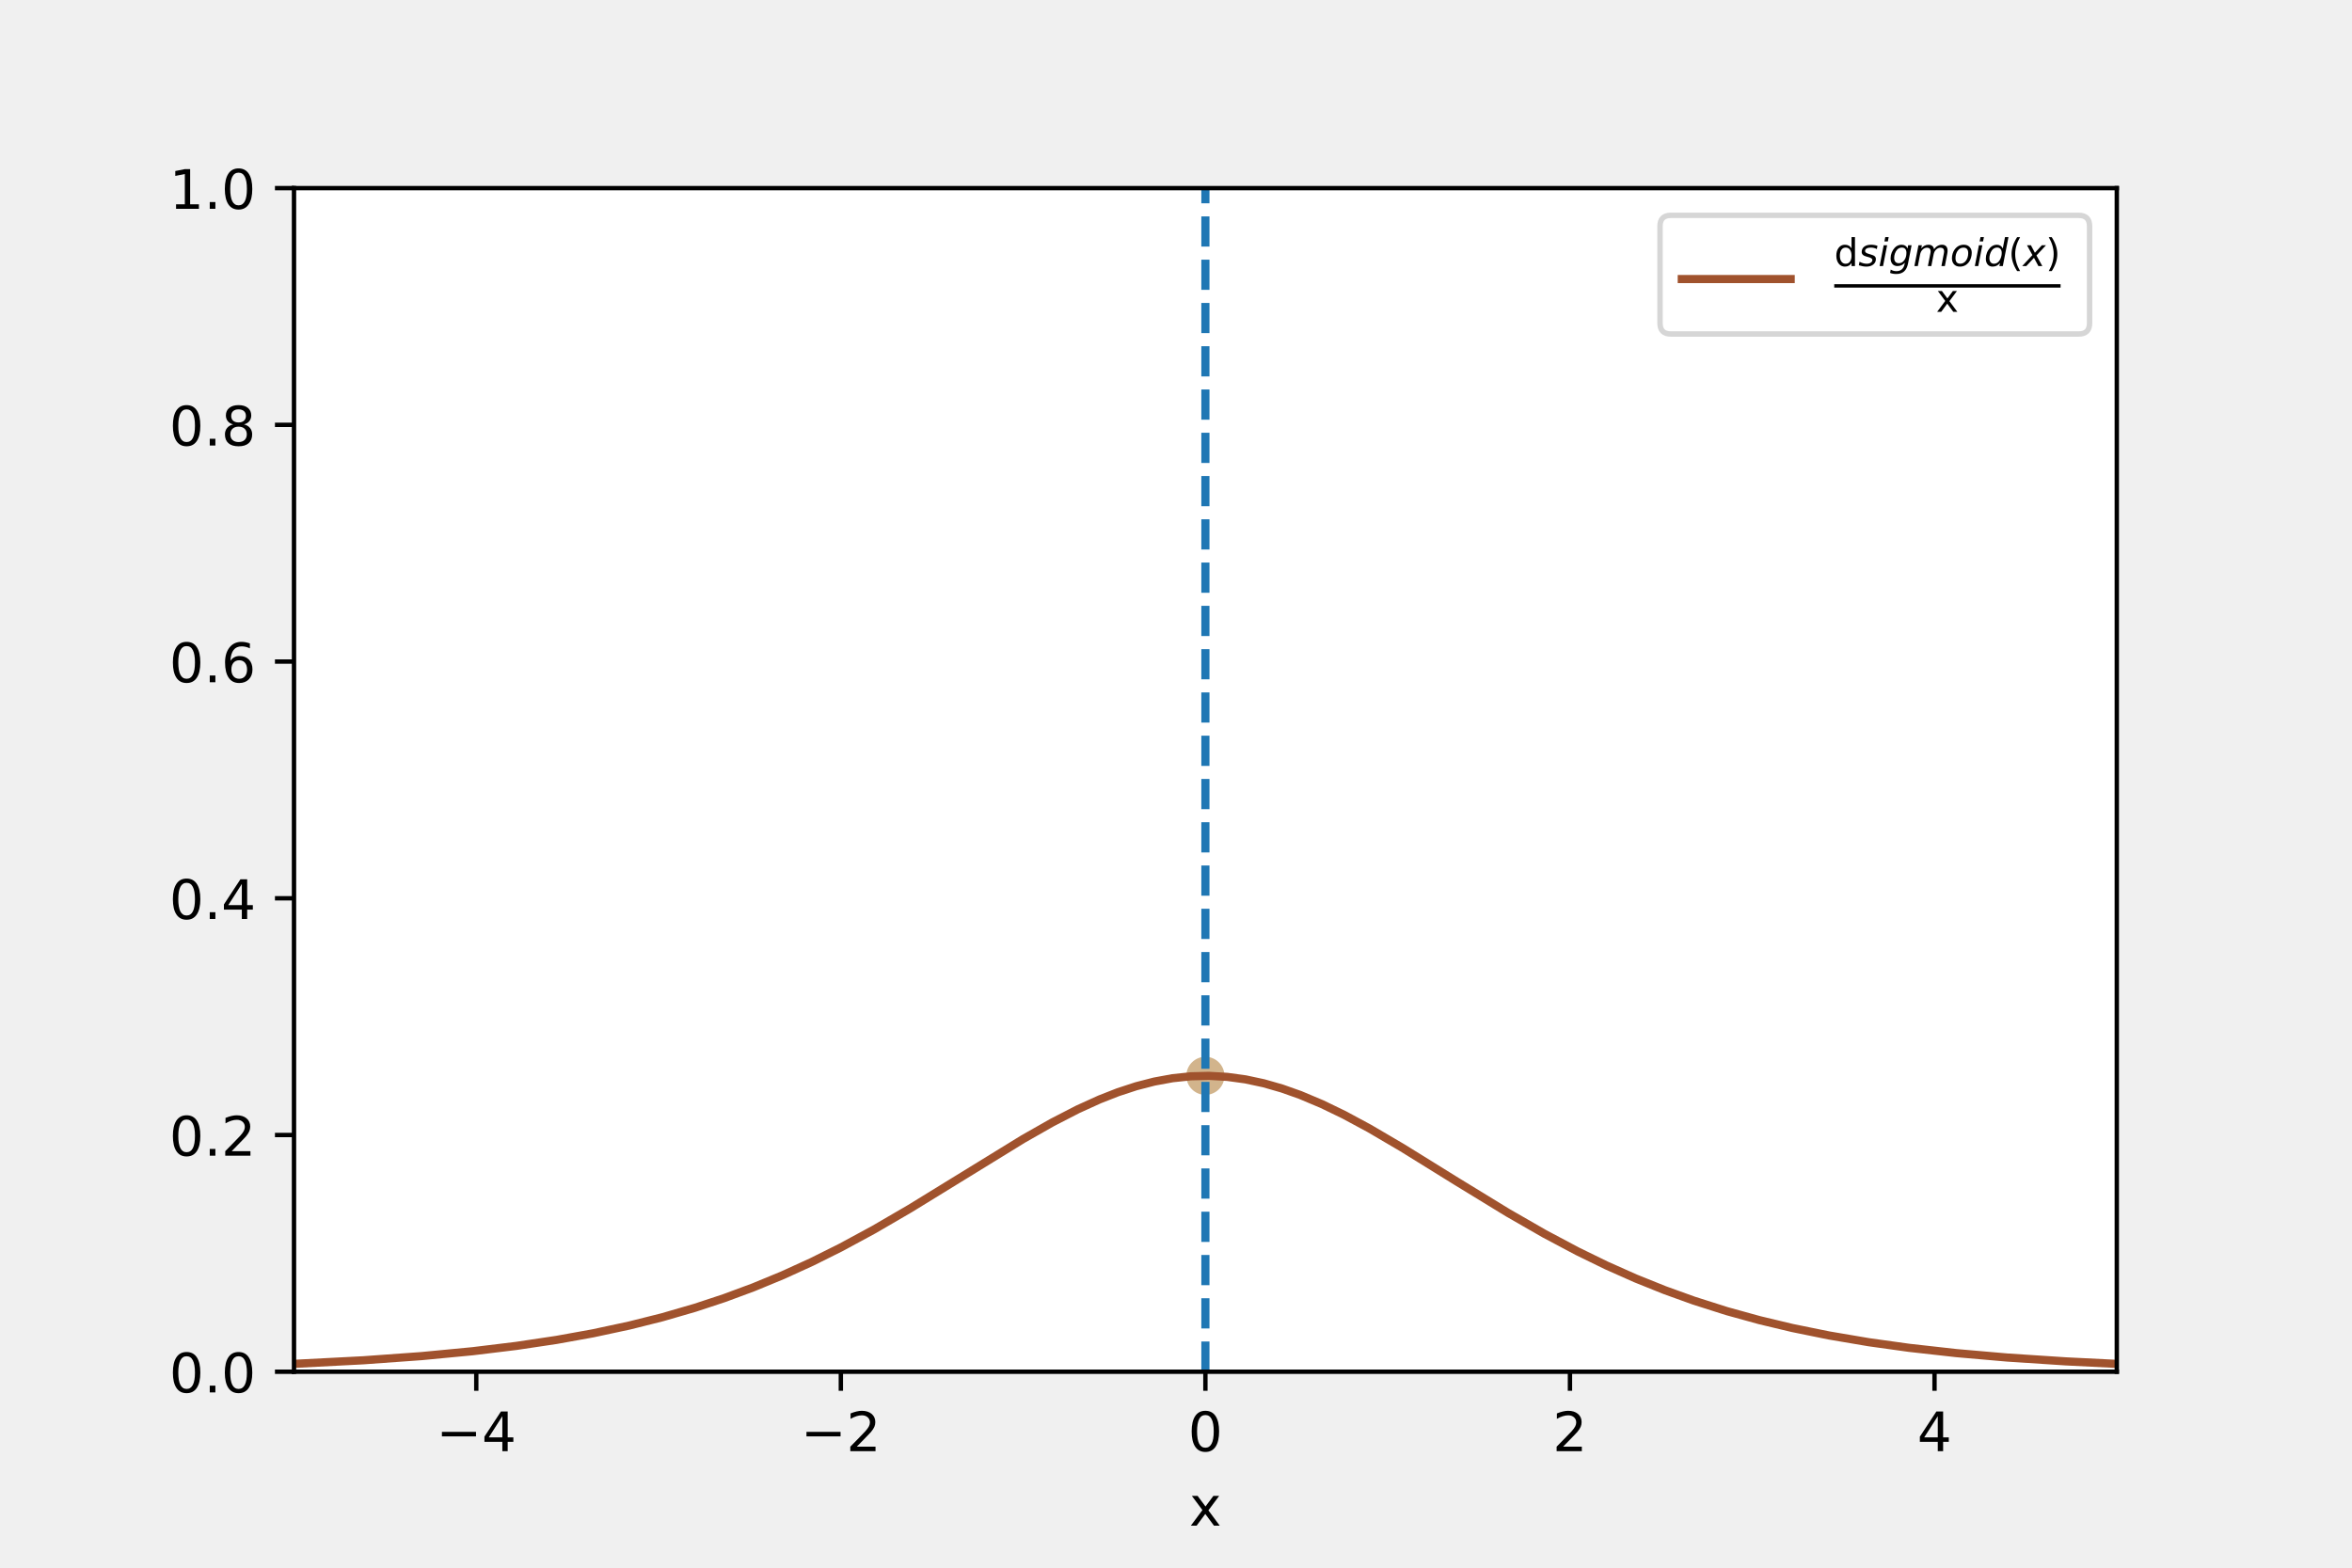
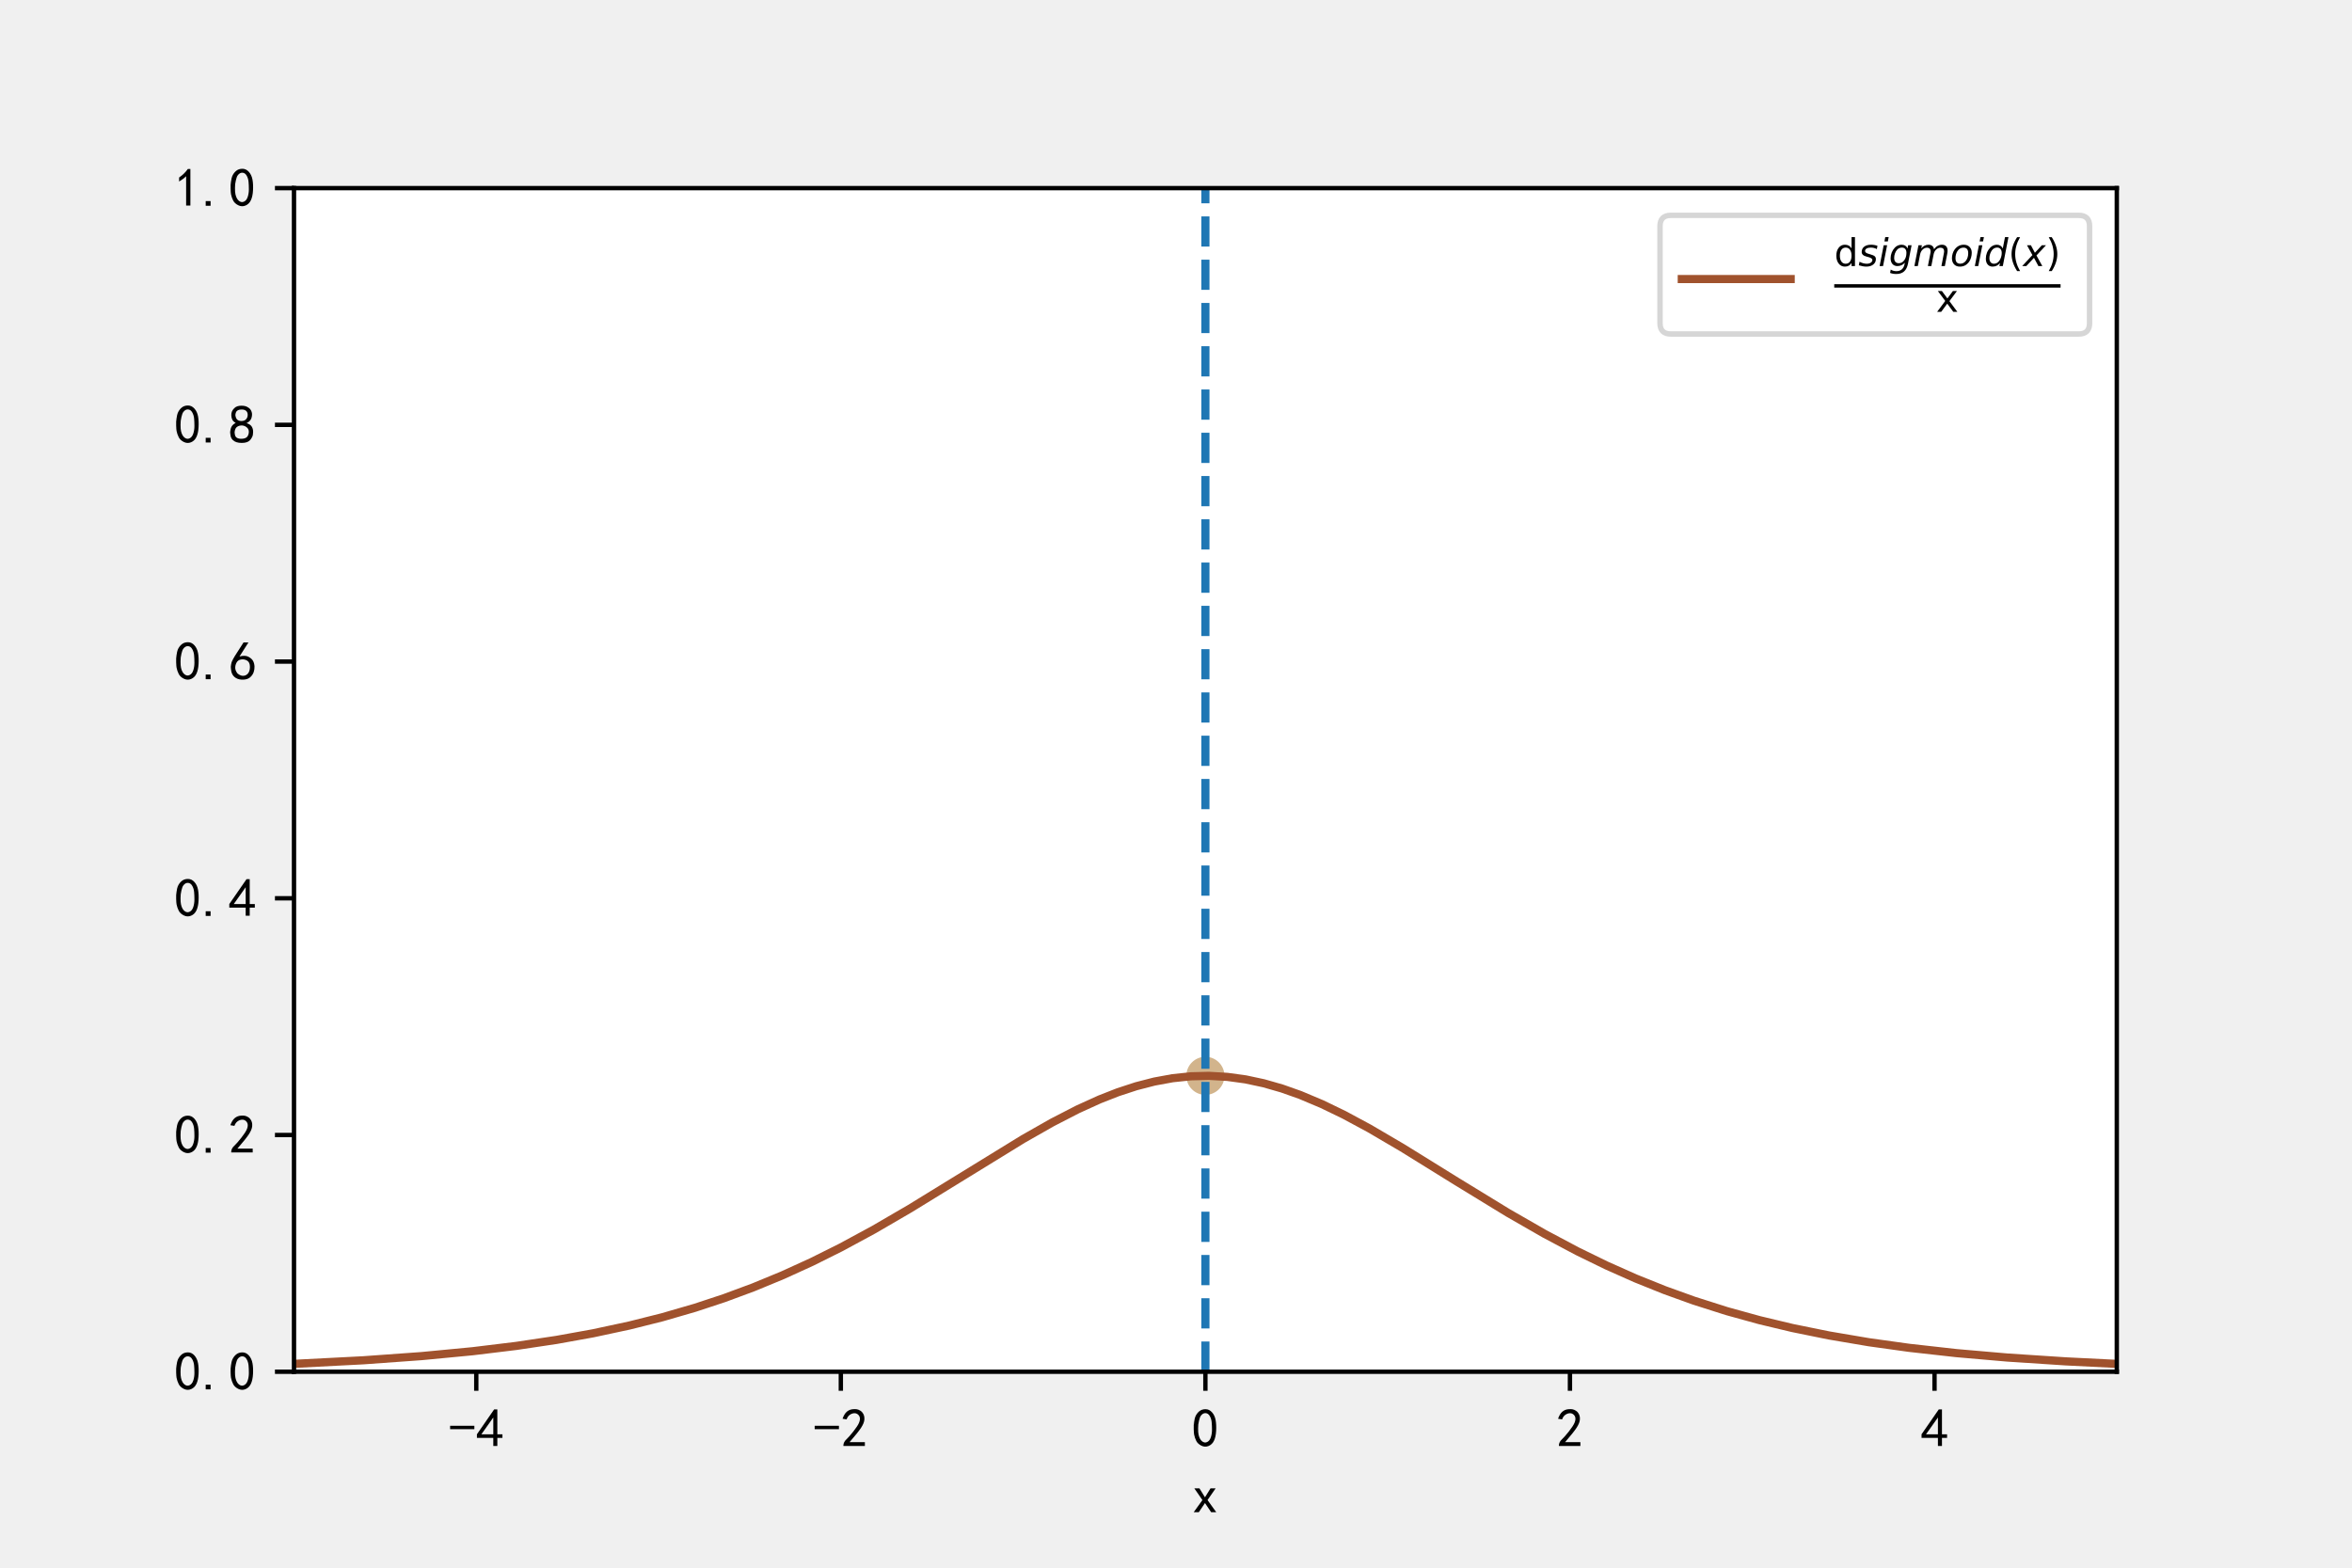
<svg xmlns="http://www.w3.org/2000/svg" xmlns:xlink="http://www.w3.org/1999/xlink" height="288pt" version="1.1" viewBox="0 0 432 288" width="432pt">
  <defs>
    <style type="text/css">*{stroke-linecap:butt;stroke-linejoin:round;}</style>
  </defs>
  <g id="figure_1">
    <g id="patch_1">
      <path d="M 0 288  L 432 288  L 432 0  L 0 0  z " style="fill:none;" />
    </g>
    <g id="axes_1">
      <g id="patch_2">
        <path d="M 54 252  L 388.8 252  L 388.8 34.56  L 54 34.56  z " style="fill:#ffffff;" />
      </g>
      <g id="PathCollection_1">
        <defs>
-           <path d="M 0 3  C 0.796 3 1.559 2.684 2.121 2.121  C 2.684 1.559 3 0.796 3 0  C 3 -0.796 2.684 -1.559 2.121 -2.121  C 1.559 -2.684 0.796 -3 0 -3  C -0.796 -3 -1.559 -2.684 -2.121 -2.121  C -2.684 -1.559 -3 -0.796 -3 0  C -3 0.796 -2.684 1.559 -2.121 2.121  C -1.559 2.684 -0.796 3 0 3  z " id="m1dec34cbf2" style="stroke:#d2b48c;" />
+           <path d="M 0 3  C 0.796 3 1.559 2.684 2.121 2.121  C 2.684 1.559 3 0.796 3 0  C 3 -0.796 2.684 -1.559 2.121 -2.121  C 1.559 -2.684 0.796 -3 0 -3  C -0.796 -3 -1.559 -2.684 -2.121 -2.121  C -2.684 -1.559 -3 -0.796 -3 0  C -3 0.796 -2.684 1.559 -2.121 2.121  C -1.559 2.684 -0.796 3 0 3  z " id="m6f6fc4d810" style="stroke:#d2b48c;" />
        </defs>
-         <g clip-path="url(#pa003aef6fc)">
-           <use style="fill:#d2b48c;stroke:#d2b48c;" x="221.4" xlink:href="#m1dec34cbf2" y="197.64" />
+         <g clip-path="url(#pfe2026dbb0)">
+           <use style="fill:#d2b48c;stroke:#d2b48c;" x="221.4" xlink:href="#m6f6fc4d810" y="197.64" />
        </g>
      </g>
      <g id="matplotlib.axis_1">
        <g id="xtick_1">
          <g id="line2d_1">
            <defs>
-               <path d="M 0 0  L 0 3.5  " id="m22483760aa" style="stroke:#000000;stroke-width:0.8;" />
-             </defs>
-             <g>
-               <use style="stroke:#000000;stroke-width:0.8;" x="87.48" xlink:href="#m22483760aa" y="252" />
+               <path d="M 0 0  L 0 3.5  " id="m141943026a" style="stroke:#000000;stroke-width:0.8;" />
+             </defs>
+             <g>
+               <use style="stroke:#000000;stroke-width:0.8;" x="87.48" xlink:href="#m141943026a" y="252" />
            </g>
          </g>
          <g id="text_1">
-             <g transform="translate(80.10891 266.5984)scale(0.1 -0.1)">
-               <defs>
-                 <path d="M 10.594 35.5  L 73.188 35.5  L 73.188 27.203  L 10.594 27.203  z " id="DejaVuSans-8722" />
-                 <path d="M 37.797 64.312  L 12.891 25.391  L 37.797 25.391  z M 35.203 72.906  L 47.609 72.906  L 47.609 25.391  L 58.016 25.391  L 58.016 17.188  L 47.609 17.188  L 47.609 0  L 37.797 0  L 37.797 17.188  L 4.891 17.188  L 4.891 26.703  z " id="DejaVuSans-52" />
-               </defs>
-               <use xlink:href="#DejaVuSans-8722" />
-               <use x="83.789" xlink:href="#DejaVuSans-52" />
+             <g transform="translate(82.48 265.875)scale(0.1 -0.1)">
+               <defs>
+                 <path d="M 46.484 33.203  L 1.953 33.203  L 1.953 39.453  L 46.484 39.453  z " id="SimHei-45" />
+                 <path d="M 31.25 17.188  L 1.172 17.188  L 1.172 23.828  L 32.812 69.531  L 38.672 69.531  L 38.672 23.828  L 48.047 23.828  L 48.047 17.188  L 38.672 17.188  L 38.672 2.344  L 31.25 2.344  z M 31.25 23.828  L 31.25 54.688  L 9.375 23.828  z " id="SimHei-52" />
+               </defs>
+               <use xlink:href="#SimHei-45" />
+               <use x="50" xlink:href="#SimHei-52" />
            </g>
          </g>
        </g>
        <g id="xtick_2">
          <g id="line2d_2">
            <g>
-               <use style="stroke:#000000;stroke-width:0.8;" x="154.44" xlink:href="#m22483760aa" y="252" />
+               <use style="stroke:#000000;stroke-width:0.8;" x="154.44" xlink:href="#m141943026a" y="252" />
            </g>
          </g>
          <g id="text_2">
-             <g transform="translate(147.0689 266.5984)scale(0.1 -0.1)">
-               <defs>
-                 <path d="M 19.188 8.297  L 53.609 8.297  L 53.609 0  L 7.328 0  L 7.328 8.297  Q 12.938 14.109 22.625 23.891  Q 32.328 33.688 34.812 36.531  Q 39.547 41.844 41.422 45.531  Q 43.312 49.219 43.312 52.781  Q 43.312 58.594 39.234 62.25  Q 35.156 65.922 28.609 65.922  Q 23.969 65.922 18.812 64.312  Q 13.672 62.703 7.812 59.422  L 7.812 69.391  Q 13.766 71.781 18.938 73  Q 24.125 74.219 28.422 74.219  Q 39.75 74.219 46.484 68.547  Q 53.219 62.891 53.219 53.422  Q 53.219 48.922 51.531 44.891  Q 49.859 40.875 45.406 35.406  Q 44.188 33.984 37.641 27.219  Q 31.109 20.453 19.188 8.297  z " id="DejaVuSans-50" />
-               </defs>
-               <use xlink:href="#DejaVuSans-8722" />
-               <use x="83.789" xlink:href="#DejaVuSans-50" />
+             <g transform="translate(149.44 265.875)scale(0.1 -0.1)">
+               <defs>
+                 <path d="M 4.688 3.906  Q 5.078 9.766 10.156 14.453  Q 15.234 19.141 23.047 29.094  Q 30.859 39.062 33.203 44.531  Q 35.547 50 34.953 53.906  Q 34.375 57.812 31.25 60.344  Q 28.125 62.891 24.016 62.5  Q 19.922 62.109 16.203 59.375  Q 12.5 56.641 10.547 51.172  L 3.125 52.344  Q 6.25 61.328 11.125 65.422  Q 16.016 69.531 22.656 69.922  Q 26.562 70.312 29.688 69.719  Q 32.812 69.141 36.125 66.984  Q 39.453 64.844 41.594 60.547  Q 43.75 56.25 43.156 50.188  Q 42.578 44.141 37.109 35.734  Q 31.641 27.344 16.016 9.375  L 44.141 9.375  L 44.141 2.344  L 4.688 2.344  z " id="SimHei-50" />
+               </defs>
+               <use xlink:href="#SimHei-45" />
+               <use x="50" xlink:href="#SimHei-50" />
            </g>
          </g>
        </g>
        <g id="xtick_3">
          <g id="line2d_3">
            <g>
-               <use style="stroke:#000000;stroke-width:0.8;" x="221.4" xlink:href="#m22483760aa" y="252" />
+               <use style="stroke:#000000;stroke-width:0.8;" x="221.4" xlink:href="#m141943026a" y="252" />
            </g>
          </g>
          <g id="text_3">
-             <g transform="translate(218.2188 266.5984)scale(0.1 -0.1)">
-               <defs>
-                 <path d="M 31.781 66.406  Q 24.172 66.406 20.328 58.906  Q 16.5 51.422 16.5 36.375  Q 16.5 21.391 20.328 13.891  Q 24.172 6.391 31.781 6.391  Q 39.453 6.391 43.281 13.891  Q 47.125 21.391 47.125 36.375  Q 47.125 51.422 43.281 58.906  Q 39.453 66.406 31.781 66.406  z M 31.781 74.219  Q 44.047 74.219 50.516 64.516  Q 56.984 54.828 56.984 36.375  Q 56.984 17.969 50.516 8.266  Q 44.047 -1.422 31.781 -1.422  Q 19.531 -1.422 13.062 8.266  Q 6.594 17.969 6.594 36.375  Q 6.594 54.828 13.062 64.516  Q 19.531 74.219 31.781 74.219  z " id="DejaVuSans-48" />
-               </defs>
-               <use xlink:href="#DejaVuSans-48" />
+             <g transform="translate(218.9 265.875)scale(0.1 -0.1)">
+               <defs>
+                 <path d="M 3.125 29.297  Q 3.906 50 6.438 56.047  Q 8.984 62.109 13.672 66.016  Q 18.359 69.922 25.188 69.922  Q 32.031 69.922 37.109 64.25  Q 42.188 58.594 43.75 50  Q 45.312 41.406 44.719 30.266  Q 44.141 19.141 40.812 12.109  Q 37.5 5.078 30.859 2.344  Q 24.219 -0.391 17.578 2.922  Q 10.938 6.25 8.203 11.719  Q 5.469 17.188 4.297 23.234  Q 3.125 29.297 3.906 50  z M 12.891 52.734  Q 10.547 31.25 12.5 22.844  Q 14.453 14.453 18.938 10.938  Q 23.438 7.422 28.125 9.562  Q 32.812 11.719 34.953 18.156  Q 37.109 24.609 37.109 32.219  Q 37.109 39.844 36.516 46.094  Q 35.938 52.344 33 57.422  Q 30.078 62.5 25.188 62.688  Q 20.312 62.891 16.594 57.812  Q 12.891 52.734 10.547 31.25  z " id="SimHei-48" />
+               </defs>
+               <use xlink:href="#SimHei-48" />
            </g>
          </g>
        </g>
        <g id="xtick_4">
          <g id="line2d_4">
            <g>
-               <use style="stroke:#000000;stroke-width:0.8;" x="288.36" xlink:href="#m22483760aa" y="252" />
+               <use style="stroke:#000000;stroke-width:0.8;" x="288.36" xlink:href="#m141943026a" y="252" />
            </g>
          </g>
          <g id="text_4">
-             <g transform="translate(285.1787 266.5984)scale(0.1 -0.1)">
-               <use xlink:href="#DejaVuSans-50" />
+             <g transform="translate(285.86 265.875)scale(0.1 -0.1)">
+               <use xlink:href="#SimHei-50" />
            </g>
          </g>
        </g>
        <g id="xtick_5">
          <g id="line2d_5">
            <g>
-               <use style="stroke:#000000;stroke-width:0.8;" x="355.32" xlink:href="#m22483760aa" y="252" />
+               <use style="stroke:#000000;stroke-width:0.8;" x="355.32" xlink:href="#m141943026a" y="252" />
            </g>
          </g>
          <g id="text_5">
-             <g transform="translate(352.1388 266.5984)scale(0.1 -0.1)">
-               <use xlink:href="#DejaVuSans-52" />
+             <g transform="translate(352.82 265.875)scale(0.1 -0.1)">
+               <use xlink:href="#SimHei-52" />
            </g>
          </g>
        </g>
        <g id="text_6">
-           <g transform="translate(218.4406 280.2766)scale(0.1 -0.1)">
-             <defs>
-               <path d="M 54.891 54.688  L 35.109 28.078  L 55.906 0  L 45.312 0  L 29.391 21.484  L 13.484 0  L 2.875 0  L 24.125 28.609  L 4.688 54.688  L 15.281 54.688  L 29.781 35.203  L 44.281 54.688  z " id="DejaVuSans-120" />
-             </defs>
-             <use xlink:href="#DejaVuSans-120" />
+           <g transform="translate(218.9 278)scale(0.1 -0.1)">
+             <defs>
+               <path d="M 44.922 1.953  L 35.547 1.953  L 24.219 18.75  L 12.891 1.953  L 3.516 1.953  L 19.531 24.219  L 4.688 45.703  L 14.062 45.703  L 24.219 29.297  L 34.375 45.703  L 43.75 45.703  L 28.906 24.219  z " id="SimHei-120" />
+             </defs>
+             <use xlink:href="#SimHei-120" />
          </g>
        </g>
      </g>
      <g id="matplotlib.axis_2">
        <g id="ytick_1">
          <g id="line2d_6">
            <defs>
-               <path d="M 0 0  L -3.5 0  " id="m42b8a5e656" style="stroke:#000000;stroke-width:0.8;" />
-             </defs>
-             <g>
-               <use style="stroke:#000000;stroke-width:0.8;" x="54" xlink:href="#m42b8a5e656" y="252" />
+               <path d="M 0 0  L -3.5 0  " id="m13aab5be0e" style="stroke:#000000;stroke-width:0.8;" />
+             </defs>
+             <g>
+               <use style="stroke:#000000;stroke-width:0.8;" x="54" xlink:href="#m13aab5be0e" y="252" />
            </g>
          </g>
          <g id="text_7">
-             <g transform="translate(31.09688 255.7992)scale(0.1 -0.1)">
-               <defs>
-                 <path d="M 10.688 12.406  L 21 12.406  L 21 0  L 10.688 0  z " id="DejaVuSans-46" />
-               </defs>
-               <use xlink:href="#DejaVuSans-48" />
-               <use x="63.623" xlink:href="#DejaVuSans-46" />
-               <use x="95.41" xlink:href="#DejaVuSans-48" />
+             <g transform="translate(32 255.4375)scale(0.1 -0.1)">
+               <defs>
+                 <path d="M 16.797 1.953  L 7.812 1.953  L 7.812 10.547  L 16.797 10.547  z " id="SimHei-46" />
+               </defs>
+               <use xlink:href="#SimHei-48" />
+               <use x="50" xlink:href="#SimHei-46" />
+               <use x="100" xlink:href="#SimHei-48" />
            </g>
          </g>
        </g>
        <g id="ytick_2">
          <g id="line2d_7">
            <g>
-               <use style="stroke:#000000;stroke-width:0.8;" x="54" xlink:href="#m42b8a5e656" y="208.512" />
+               <use style="stroke:#000000;stroke-width:0.8;" x="54" xlink:href="#m13aab5be0e" y="208.512" />
            </g>
          </g>
          <g id="text_8">
-             <g transform="translate(31.09688 212.3112)scale(0.1 -0.1)">
-               <use xlink:href="#DejaVuSans-48" />
-               <use x="63.623" xlink:href="#DejaVuSans-46" />
-               <use x="95.41" xlink:href="#DejaVuSans-50" />
+             <g transform="translate(32 211.9495)scale(0.1 -0.1)">
+               <use xlink:href="#SimHei-48" />
+               <use x="50" xlink:href="#SimHei-46" />
+               <use x="100" xlink:href="#SimHei-50" />
            </g>
          </g>
        </g>
        <g id="ytick_3">
          <g id="line2d_8">
            <g>
-               <use style="stroke:#000000;stroke-width:0.8;" x="54" xlink:href="#m42b8a5e656" y="165.024" />
+               <use style="stroke:#000000;stroke-width:0.8;" x="54" xlink:href="#m13aab5be0e" y="165.024" />
            </g>
          </g>
          <g id="text_9">
-             <g transform="translate(31.09688 168.8232)scale(0.1 -0.1)">
-               <use xlink:href="#DejaVuSans-48" />
-               <use x="63.623" xlink:href="#DejaVuSans-46" />
-               <use x="95.41" xlink:href="#DejaVuSans-52" />
+             <g transform="translate(32 168.4615)scale(0.1 -0.1)">
+               <use xlink:href="#SimHei-48" />
+               <use x="50" xlink:href="#SimHei-46" />
+               <use x="100" xlink:href="#SimHei-52" />
            </g>
          </g>
        </g>
        <g id="ytick_4">
          <g id="line2d_9">
            <g>
-               <use style="stroke:#000000;stroke-width:0.8;" x="54" xlink:href="#m42b8a5e656" y="121.536" />
+               <use style="stroke:#000000;stroke-width:0.8;" x="54" xlink:href="#m13aab5be0e" y="121.536" />
            </g>
          </g>
          <g id="text_10">
-             <g transform="translate(31.09688 125.3352)scale(0.1 -0.1)">
-               <defs>
-                 <path d="M 33.016 40.375  Q 26.375 40.375 22.484 35.828  Q 18.609 31.297 18.609 23.391  Q 18.609 15.531 22.484 10.953  Q 26.375 6.391 33.016 6.391  Q 39.656 6.391 43.531 10.953  Q 47.406 15.531 47.406 23.391  Q 47.406 31.297 43.531 35.828  Q 39.656 40.375 33.016 40.375  z M 52.594 71.297  L 52.594 62.312  Q 48.875 64.062 45.094 64.984  Q 41.312 65.922 37.594 65.922  Q 27.828 65.922 22.672 59.328  Q 17.531 52.734 16.797 39.406  Q 19.672 43.656 24.016 45.922  Q 28.375 48.188 33.594 48.188  Q 44.578 48.188 50.953 41.516  Q 57.328 34.859 57.328 23.391  Q 57.328 12.156 50.688 5.359  Q 44.047 -1.422 33.016 -1.422  Q 20.359 -1.422 13.672 8.266  Q 6.984 17.969 6.984 36.375  Q 6.984 53.656 15.188 63.938  Q 23.391 74.219 37.203 74.219  Q 40.922 74.219 44.703 73.484  Q 48.484 72.75 52.594 71.297  z " id="DejaVuSans-54" />
-               </defs>
-               <use xlink:href="#DejaVuSans-48" />
-               <use x="63.623" xlink:href="#DejaVuSans-46" />
-               <use x="95.41" xlink:href="#DejaVuSans-54" />
+             <g transform="translate(32 124.9735)scale(0.1 -0.1)">
+               <defs>
+                 <path d="M 3.516 19.531  Q 4.297 30.859 6.047 34.766  Q 7.812 38.672 11.328 44.531  L 27.344 69.531  L 36.328 69.531  L 19.922 43.75  Q 30.469 46.484 36.719 42.969  Q 42.969 39.453 45.109 34.953  Q 47.266 30.469 47.453 25.188  Q 47.656 19.922 45.891 14.844  Q 44.141 9.766 39.641 5.656  Q 35.156 1.562 27.141 1.172  Q 19.141 0.781 13.469 4.094  Q 7.812 7.422 5.656 13.469  Q 3.516 19.531 4.297 30.859  z M 12.5 16.016  Q 19.531 8.594 25.391 8.203  Q 31.25 7.812 35.156 12.109  Q 39.062 16.406 39.062 24.609  Q 39.062 32.812 34.172 35.938  Q 29.297 39.062 23.234 38.281  Q 17.188 37.5 14.453 32.422  Q 11.719 27.344 12.109 21.672  Q 12.5 16.016 19.531 8.594  z " id="SimHei-54" />
+               </defs>
+               <use xlink:href="#SimHei-48" />
+               <use x="50" xlink:href="#SimHei-46" />
+               <use x="100" xlink:href="#SimHei-54" />
            </g>
          </g>
        </g>
        <g id="ytick_5">
          <g id="line2d_10">
            <g>
-               <use style="stroke:#000000;stroke-width:0.8;" x="54" xlink:href="#m42b8a5e656" y="78.048" />
+               <use style="stroke:#000000;stroke-width:0.8;" x="54" xlink:href="#m13aab5be0e" y="78.048" />
            </g>
          </g>
          <g id="text_11">
-             <g transform="translate(31.09688 81.84722)scale(0.1 -0.1)">
-               <defs>
-                 <path d="M 31.781 34.625  Q 24.75 34.625 20.719 30.859  Q 16.703 27.094 16.703 20.516  Q 16.703 13.922 20.719 10.156  Q 24.75 6.391 31.781 6.391  Q 38.812 6.391 42.859 10.172  Q 46.922 13.969 46.922 20.516  Q 46.922 27.094 42.891 30.859  Q 38.875 34.625 31.781 34.625  z M 21.922 38.812  Q 15.578 40.375 12.031 44.719  Q 8.5 49.078 8.5 55.328  Q 8.5 64.062 14.719 69.141  Q 20.953 74.219 31.781 74.219  Q 42.672 74.219 48.875 69.141  Q 55.078 64.062 55.078 55.328  Q 55.078 49.078 51.531 44.719  Q 48 40.375 41.703 38.812  Q 48.828 37.156 52.797 32.312  Q 56.781 27.484 56.781 20.516  Q 56.781 9.906 50.312 4.234  Q 43.844 -1.422 31.781 -1.422  Q 19.734 -1.422 13.25 4.234  Q 6.781 9.906 6.781 20.516  Q 6.781 27.484 10.781 32.312  Q 14.797 37.156 21.922 38.812  z M 18.312 54.391  Q 18.312 48.734 21.844 45.562  Q 25.391 42.391 31.781 42.391  Q 38.141 42.391 41.719 45.562  Q 45.312 48.734 45.312 54.391  Q 45.312 60.062 41.719 63.234  Q 38.141 66.406 31.781 66.406  Q 25.391 66.406 21.844 63.234  Q 18.312 60.062 18.312 54.391  z " id="DejaVuSans-56" />
-               </defs>
-               <use xlink:href="#DejaVuSans-48" />
-               <use x="63.623" xlink:href="#DejaVuSans-46" />
-               <use x="95.41" xlink:href="#DejaVuSans-56" />
+             <g transform="translate(32 81.4855)scale(0.1 -0.1)">
+               <defs>
+                 <path d="M 2.734 16.797  Q 2.734 26.172 5.078 30.656  Q 7.422 35.156 12.891 37.891  Q 8.203 40.625 6.641 43.938  Q 5.078 47.266 4.875 51.562  Q 4.688 55.859 6.047 58.984  Q 7.422 62.109 10.156 64.844  Q 12.891 67.578 16.203 68.547  Q 19.531 69.531 23.438 69.531  Q 27.344 69.531 30.469 68.75  Q 33.594 67.969 37.109 65.422  Q 40.625 62.891 42.188 58.203  Q 43.75 53.516 41.984 47.266  Q 40.234 41.016 32.812 37.5  Q 39.453 35.547 42.188 31.438  Q 44.922 27.344 44.922 21.484  Q 44.922 15.625 43.156 12.109  Q 41.406 8.594 39.25 6.25  Q 37.109 3.906 33.391 2.531  Q 29.688 1.172 24.016 1.172  Q 18.359 1.172 14.25 2.531  Q 10.156 3.906 7.422 6.641  Q 4.688 9.375 3.703 13.078  Q 2.734 16.797 2.734 26.172  z M 10.938 26.562  Q 10.547 17.188 12.297 13.672  Q 14.062 10.156 18.75 9.172  Q 23.438 8.203 28.516 9.375  Q 33.594 10.547 35.547 14.844  Q 37.5 19.141 36.906 23.438  Q 36.328 27.734 32.031 30.656  Q 27.734 33.594 22.656 33.203  Q 17.578 32.812 14.25 29.688  Q 10.938 26.562 10.547 17.188  z M 12.109 56.25  Q 12.109 48.438 14.844 44.922  Q 17.578 41.406 23.438 41.406  Q 29.297 41.406 32.219 44.922  Q 35.156 48.438 34.953 53.312  Q 34.766 58.203 31.438 60.547  Q 28.125 62.891 22.453 62.5  Q 16.797 62.109 14.453 59.172  Q 12.109 56.25 12.109 48.438  z " id="SimHei-56" />
+               </defs>
+               <use xlink:href="#SimHei-48" />
+               <use x="50" xlink:href="#SimHei-46" />
+               <use x="100" xlink:href="#SimHei-56" />
            </g>
          </g>
        </g>
        <g id="ytick_6">
          <g id="line2d_11">
            <g>
-               <use style="stroke:#000000;stroke-width:0.8;" x="54" xlink:href="#m42b8a5e656" y="34.56" />
+               <use style="stroke:#000000;stroke-width:0.8;" x="54" xlink:href="#m13aab5be0e" y="34.56" />
            </g>
          </g>
          <g id="text_12">
-             <g transform="translate(31.09688 38.35922)scale(0.1 -0.1)">
-               <defs>
-                 <path d="M 12.406 8.297  L 28.516 8.297  L 28.516 63.922  L 10.984 60.406  L 10.984 69.391  L 28.422 72.906  L 38.281 72.906  L 38.281 8.297  L 54.391 8.297  L 54.391 0  L 12.406 0  z " id="DejaVuSans-49" />
-               </defs>
-               <use xlink:href="#DejaVuSans-49" />
-               <use x="63.623" xlink:href="#DejaVuSans-46" />
-               <use x="95.41" xlink:href="#DejaVuSans-48" />
+             <g transform="translate(32 37.9975)scale(0.1 -0.1)">
+               <defs>
+                 <path d="M 21.875 56.25  Q 16.797 51.172 8.984 46.484  L 8.984 53.906  Q 18.75 60.547 25 69.531  L 29.688 69.531  L 29.688 2.344  L 21.875 2.344  z " id="SimHei-49" />
+               </defs>
+               <use xlink:href="#SimHei-49" />
+               <use x="50" xlink:href="#SimHei-46" />
+               <use x="100" xlink:href="#SimHei-48" />
            </g>
          </g>
        </g>
      </g>
      <g id="LineCollection_1">
-         <path clip-path="url(#pa003aef6fc)" d="M 221.4 252  L 221.4 34.56  " style="fill:none;stroke:#1f77b4;stroke-dasharray:5.55,2.4;stroke-dashoffset:0;stroke-width:1.5;" />
+         <path clip-path="url(#pfe2026dbb0)" d="M 221.4 252  L 221.4 34.56  " style="fill:none;stroke:#1f77b4;stroke-dasharray:5.55,2.4;stroke-dashoffset:0;stroke-width:1.5;" />
      </g>
      <g id="line2d_12">
-         <path clip-path="url(#pa003aef6fc)" d="M 54 250.554  L 66.722 249.899  L 77.436 249.128  L 86.81 248.233  L 94.846 247.256  L 102.211 246.154  L 108.907 244.946  L 115.603 243.511  L 121.63 241.998  L 127.656 240.25  L 133.013 238.481  L 138.37 236.496  L 143.726 234.284  L 149.083 231.841  L 154.44 229.17  L 160.466 225.909  L 167.162 222.012  L 175.867 216.66  L 187.92 209.249  L 193.277 206.205  L 197.964 203.791  L 201.982 201.967  L 205.33 200.655  L 208.678 199.556  L 212.026 198.692  L 215.374 198.078  L 218.722 197.727  L 222.07 197.645  L 225.418 197.835  L 228.766 198.292  L 232.114 199.008  L 235.462 199.969  L 238.81 201.155  L 242.827 202.847  L 246.845 204.791  L 251.532 207.316  L 257.558 210.851  L 267.602 217.078  L 276.977 222.811  L 283.673 226.656  L 289.699 229.859  L 295.056 232.474  L 300.413 234.859  L 305.77 237.013  L 311.126 238.943  L 317.153 240.86  L 323.179 242.527  L 329.206 243.967  L 335.902 245.33  L 343.267 246.58  L 350.633 247.606  L 359.338 248.58  L 368.712 249.395  L 379.426 250.096  L 388.13 250.526  L 388.13 250.526  " style="fill:none;stroke:#a0522d;stroke-linecap:square;stroke-width:1.5;" />
+         <path clip-path="url(#pfe2026dbb0)" d="M 54 250.554  L 66.722 249.899  L 77.436 249.128  L 86.81 248.233  L 94.846 247.256  L 102.211 246.154  L 108.907 244.946  L 115.603 243.511  L 121.63 241.998  L 127.656 240.25  L 133.013 238.481  L 138.37 236.496  L 143.726 234.284  L 149.083 231.841  L 154.44 229.17  L 160.466 225.909  L 167.162 222.012  L 175.867 216.66  L 187.92 209.249  L 193.277 206.205  L 197.964 203.791  L 201.982 201.967  L 205.33 200.655  L 208.678 199.556  L 212.026 198.692  L 215.374 198.078  L 218.722 197.727  L 222.07 197.645  L 225.418 197.835  L 228.766 198.292  L 232.114 199.008  L 235.462 199.969  L 238.81 201.155  L 242.827 202.847  L 246.845 204.791  L 251.532 207.316  L 257.558 210.851  L 267.602 217.078  L 276.977 222.811  L 283.673 226.656  L 289.699 229.859  L 295.056 232.474  L 300.413 234.859  L 305.77 237.013  L 311.126 238.943  L 317.153 240.86  L 323.179 242.527  L 329.206 243.967  L 335.902 245.33  L 343.267 246.58  L 350.633 247.606  L 359.338 248.58  L 368.712 249.395  L 379.426 250.096  L 388.13 250.526  L 388.13 250.526  " style="fill:none;stroke:#a0522d;stroke-linecap:square;stroke-width:1.5;" />
      </g>
      <g id="patch_3">
        <path d="M 54 252  L 54 34.56  " style="fill:none;stroke:#000000;stroke-linecap:square;stroke-linejoin:miter;stroke-width:0.8;" />
      </g>
      <g id="patch_4">
        <path d="M 388.8 252  L 388.8 34.56  " style="fill:none;stroke:#000000;stroke-linecap:square;stroke-linejoin:miter;stroke-width:0.8;" />
      </g>
      <g id="patch_5">
        <path d="M 54 252  L 388.8 252  " style="fill:none;stroke:#000000;stroke-linecap:square;stroke-linejoin:miter;stroke-width:0.8;" />
      </g>
      <g id="patch_6">
        <path d="M 54 34.56  L 388.8 34.56  " style="fill:none;stroke:#000000;stroke-linecap:square;stroke-linejoin:miter;stroke-width:0.8;" />
      </g>
      <g id="legend_1">
        <g id="patch_7">
          <path d="M 306.9 61.36  L 381.8 61.36  Q 383.8 61.36 383.8 59.36  L 383.8 41.56  Q 383.8 39.56 381.8 39.56  L 306.9 39.56  Q 304.9 39.56 304.9 41.56  L 304.9 59.36  Q 304.9 61.36 306.9 61.36  z " style="fill:#ffffff;opacity:0.8;stroke:#cccccc;stroke-linejoin:miter;" />
        </g>
        <g id="line2d_13">
          <path d="M 308.9 51.26  L 328.9 51.26  " style="fill:none;stroke:#a0522d;stroke-linecap:square;stroke-width:1.5;" />
        </g>
        <g id="line2d_14" />
        <g id="text_13">
          <g transform="translate(336.9 54.76)scale(0.1 -0.1)">
            <defs>
              <path d="M 45.406 46.391  L 45.406 75.984  L 54.391 75.984  L 54.391 0  L 45.406 0  L 45.406 8.203  Q 42.578 3.328 38.25 0.953  Q 33.938 -1.422 27.875 -1.422  Q 17.969 -1.422 11.734 6.484  Q 5.516 14.406 5.516 27.297  Q 5.516 40.188 11.734 48.094  Q 17.969 56 27.875 56  Q 33.938 56 38.25 53.625  Q 42.578 51.266 45.406 46.391  z M 14.797 27.297  Q 14.797 17.391 18.875 11.75  Q 22.953 6.109 30.078 6.109  Q 37.203 6.109 41.297 11.75  Q 45.406 17.391 45.406 27.297  Q 45.406 37.203 41.297 42.844  Q 37.203 48.484 30.078 48.484  Q 22.953 48.484 18.875 42.844  Q 14.797 37.203 14.797 27.297  z " id="DejaVuSans-100" />
              <path d="M 50 53.078  L 48.297 44.578  Q 44.734 46.531 40.766 47.5  Q 36.812 48.484 32.625 48.484  Q 25.531 48.484 21.453 46.062  Q 17.391 43.656 17.391 39.5  Q 17.391 34.672 26.859 32.078  Q 27.594 31.891 27.938 31.781  L 30.812 30.906  Q 39.797 28.422 42.797 25.688  Q 45.797 22.953 45.797 18.219  Q 45.797 9.516 38.891 4.047  Q 31.984 -1.422 20.797 -1.422  Q 16.453 -1.422 11.672 -0.578  Q 6.891 0.25 1.125 2  L 2.875 11.281  Q 7.812 8.734 12.594 7.422  Q 17.391 6.109 21.781 6.109  Q 28.375 6.109 32.5 8.938  Q 36.625 11.766 36.625 16.109  Q 36.625 20.797 25.781 23.688  L 24.859 23.922  L 21.781 24.703  Q 14.938 26.516 11.766 29.469  Q 8.594 32.422 8.594 37.016  Q 8.594 45.75 15.156 50.875  Q 21.734 56 33.016 56  Q 37.453 56 41.672 55.266  Q 45.906 54.547 50 53.078  z " id="DejaVuSans-Oblique-115" />
              <path d="M 18.312 75.984  L 27.297 75.984  L 25.094 64.594  L 16.109 64.594  z M 14.203 54.688  L 23.188 54.688  L 12.5 0  L 3.516 0  z " id="DejaVuSans-Oblique-105" />
              <path d="M 59.625 54.688  L 50.297 6.781  Q 47.609 -7.125 40.016 -13.953  Q 32.422 -20.797 19.578 -20.797  Q 14.844 -20.797 10.781 -20.094  Q 6.734 -19.391 3.219 -17.922  L 4.891 -9.188  Q 8.203 -11.328 11.906 -12.344  Q 15.625 -13.375 19.828 -13.375  Q 28.375 -13.375 33.859 -8.703  Q 39.359 -4.047 41.109 4.688  L 41.891 8.797  Q 38.141 4.5 33.156 2.25  Q 28.172 0 22.406 0  Q 14.109 0 9.344 5.484  Q 4.594 10.984 4.594 20.609  Q 4.594 28.172 7.469 35.422  Q 10.359 42.672 15.578 48.297  Q 19.047 52 23.656 54  Q 28.266 56 33.297 56  Q 38.812 56 42.906 53.438  Q 47.016 50.875 49.031 46.188  L 50.594 54.688  z M 46.094 34.625  Q 46.094 41.266 42.969 44.875  Q 39.844 48.484 34.078 48.484  Q 30.516 48.484 27.297 47.062  Q 24.078 45.656 21.781 43.109  Q 18.062 38.922 15.984 33.234  Q 13.922 27.547 13.922 21.484  Q 13.922 14.75 17.062 11.125  Q 20.219 7.516 26.125 7.516  Q 34.672 7.516 40.375 15.25  Q 46.094 23 46.094 34.625  z " id="DejaVuSans-Oblique-103" />
              <path d="M 89.797 33.016  L 83.406 0  L 74.422 0  L 80.719 32.719  Q 81.109 34.812 81.297 36.328  Q 81.5 37.844 81.5 38.922  Q 81.5 43.312 79.047 45.75  Q 76.609 48.188 72.219 48.188  Q 65.672 48.188 60.547 43.281  Q 55.422 38.375 53.906 30.516  L 47.906 0  L 38.922 0  L 45.312 32.719  Q 45.703 34.516 45.891 36.047  Q 46.094 37.594 46.094 38.812  Q 46.094 43.266 43.656 45.719  Q 41.219 48.188 36.922 48.188  Q 30.281 48.188 25.141 43.281  Q 20.016 38.375 18.5 30.516  L 12.5 0  L 3.516 0  L 14.203 54.688  L 23.188 54.688  L 21.484 46.188  Q 25.141 50.984 30.047 53.484  Q 34.969 56 40.578 56  Q 46.531 56 50.359 52.875  Q 54.203 49.75 54.984 44.188  Q 59.078 49.953 64.469 52.969  Q 69.875 56 75.875 56  Q 82.906 56 86.734 51.953  Q 90.578 47.906 90.578 40.484  Q 90.578 38.875 90.375 36.938  Q 90.188 35.016 89.797 33.016  z " id="DejaVuSans-Oblique-109" />
              <path d="M 25.391 -1.422  Q 15.766 -1.422 10.172 4.516  Q 4.594 10.453 4.594 20.703  Q 4.594 26.656 6.516 32.828  Q 8.453 39.016 11.531 43.219  Q 16.359 49.75 22.312 52.875  Q 28.266 56 35.797 56  Q 45.125 56 50.859 50.188  Q 56.594 44.391 56.594 35.016  Q 56.594 28.516 54.688 22.062  Q 52.781 15.625 49.703 11.375  Q 44.922 4.828 38.969 1.703  Q 33.016 -1.422 25.391 -1.422  z M 13.922 21  Q 13.922 13.578 17.016 9.891  Q 20.125 6.203 26.422 6.203  Q 35.453 6.203 41.375 14.078  Q 47.312 21.969 47.312 34.078  Q 47.312 41.156 44.141 44.766  Q 40.969 48.391 34.812 48.391  Q 29.734 48.391 25.781 46.016  Q 21.828 43.656 18.703 38.812  Q 16.406 35.203 15.156 30.562  Q 13.922 25.922 13.922 21  z " id="DejaVuSans-Oblique-111" />
              <path d="M 41.797 8.203  Q 38.188 3.469 33.25 1.016  Q 28.328 -1.422 22.312 -1.422  Q 14.109 -1.422 9.344 4.172  Q 4.594 9.766 4.594 19.484  Q 4.594 27.594 7.469 34.938  Q 10.359 42.281 15.828 48.094  Q 19.438 51.953 23.969 53.969  Q 28.516 56 33.5 56  Q 38.766 56 42.797 53.453  Q 46.828 50.922 49.031 46.188  L 54.891 75.984  L 63.922 75.984  L 49.125 0  L 40.094 0  z M 13.922 21.094  Q 13.922 14.016 17.109 10.062  Q 20.312 6.109 25.984 6.109  Q 30.172 6.109 33.766 8.125  Q 37.359 10.156 40.094 14.109  Q 42.969 18.219 44.625 23.578  Q 46.297 28.953 46.297 34.188  Q 46.297 40.969 43.094 44.766  Q 39.891 48.578 34.281 48.578  Q 30.031 48.578 26.359 46.578  Q 22.703 44.578 20.125 40.828  Q 17.281 36.766 15.594 31.391  Q 13.922 26.031 13.922 21.094  z " id="DejaVuSans-Oblique-100" />
              <path d="M 31 75.875  Q 24.469 64.656 21.281 53.656  Q 18.109 42.672 18.109 31.391  Q 18.109 20.125 21.312 9.062  Q 24.516 -2 31 -13.188  L 23.188 -13.188  Q 15.875 -1.703 12.234 9.375  Q 8.594 20.453 8.594 31.391  Q 8.594 42.281 12.203 53.312  Q 15.828 64.359 23.188 75.875  z " id="DejaVuSans-40" />
              <path d="M 60.016 54.688  L 34.906 27.875  L 50.297 0  L 39.984 0  L 28.422 21.688  L 8.297 0  L -2.594 0  L 24.312 28.812  L 10.016 54.688  L 20.312 54.688  L 30.812 34.906  L 49.125 54.688  z " id="DejaVuSans-Oblique-120" />
              <path d="M 8.016 75.875  L 15.828 75.875  Q 23.141 64.359 26.781 53.312  Q 30.422 42.281 30.422 31.391  Q 30.422 20.453 26.781 9.375  Q 23.141 -1.703 15.828 -13.188  L 8.016 -13.188  Q 14.5 -2 17.703 9.062  Q 20.906 20.125 20.906 31.391  Q 20.906 42.672 17.703 53.656  Q 14.5 64.656 8.016 75.875  z " id="DejaVuSans-41" />
+               <path d="M 54.891 54.688  L 35.109 28.078  L 55.906 0  L 45.312 0  L 29.391 21.484  L 13.484 0  L 2.875 0  L 24.125 28.609  L 4.688 54.688  L 15.281 54.688  L 29.781 35.203  L 44.281 54.688  z " id="DejaVuSans-120" />
            </defs>
            <use transform="translate(0 58.81094)scale(0.7)" xlink:href="#DejaVuSans-100" />
            <use transform="translate(44.43359 58.81094)scale(0.7)" xlink:href="#DejaVuSans-Oblique-115" />
            <use transform="translate(80.90332 58.81094)scale(0.7)" xlink:href="#DejaVuSans-Oblique-105" />
            <use transform="translate(100.3516 58.81094)scale(0.7)" xlink:href="#DejaVuSans-Oblique-103" />
            <use transform="translate(144.7852 58.81094)scale(0.7)" xlink:href="#DejaVuSans-Oblique-109" />
            <use transform="translate(212.9736 58.81094)scale(0.7)" xlink:href="#DejaVuSans-Oblique-111" />
            <use transform="translate(255.8008 58.81094)scale(0.7)" xlink:href="#DejaVuSans-Oblique-105" />
            <use transform="translate(275.249 58.81094)scale(0.7)" xlink:href="#DejaVuSans-Oblique-100" />
            <use transform="translate(319.6826 58.81094)scale(0.7)" xlink:href="#DejaVuSans-40" />
            <use transform="translate(346.9922 58.81094)scale(0.7)" xlink:href="#DejaVuSans-Oblique-120" />
            <use transform="translate(388.418 58.81094)scale(0.7)" xlink:href="#DejaVuSans-41" />
            <use transform="translate(187 -25.27812)scale(0.7)" xlink:href="#DejaVuSans-120" />
            <path d="M 0 19.253  L 0 25.503  L 415.728 25.503  L 415.728 19.253  L 0 19.253  z " />
          </g>
        </g>
      </g>
    </g>
  </g>
  <defs>
-     <clipPath id="pa003aef6fc">
+     <clipPath id="pfe2026dbb0">
      <rect height="217.44" width="334.8" x="54" y="34.56" />
    </clipPath>
  </defs>
</svg>
